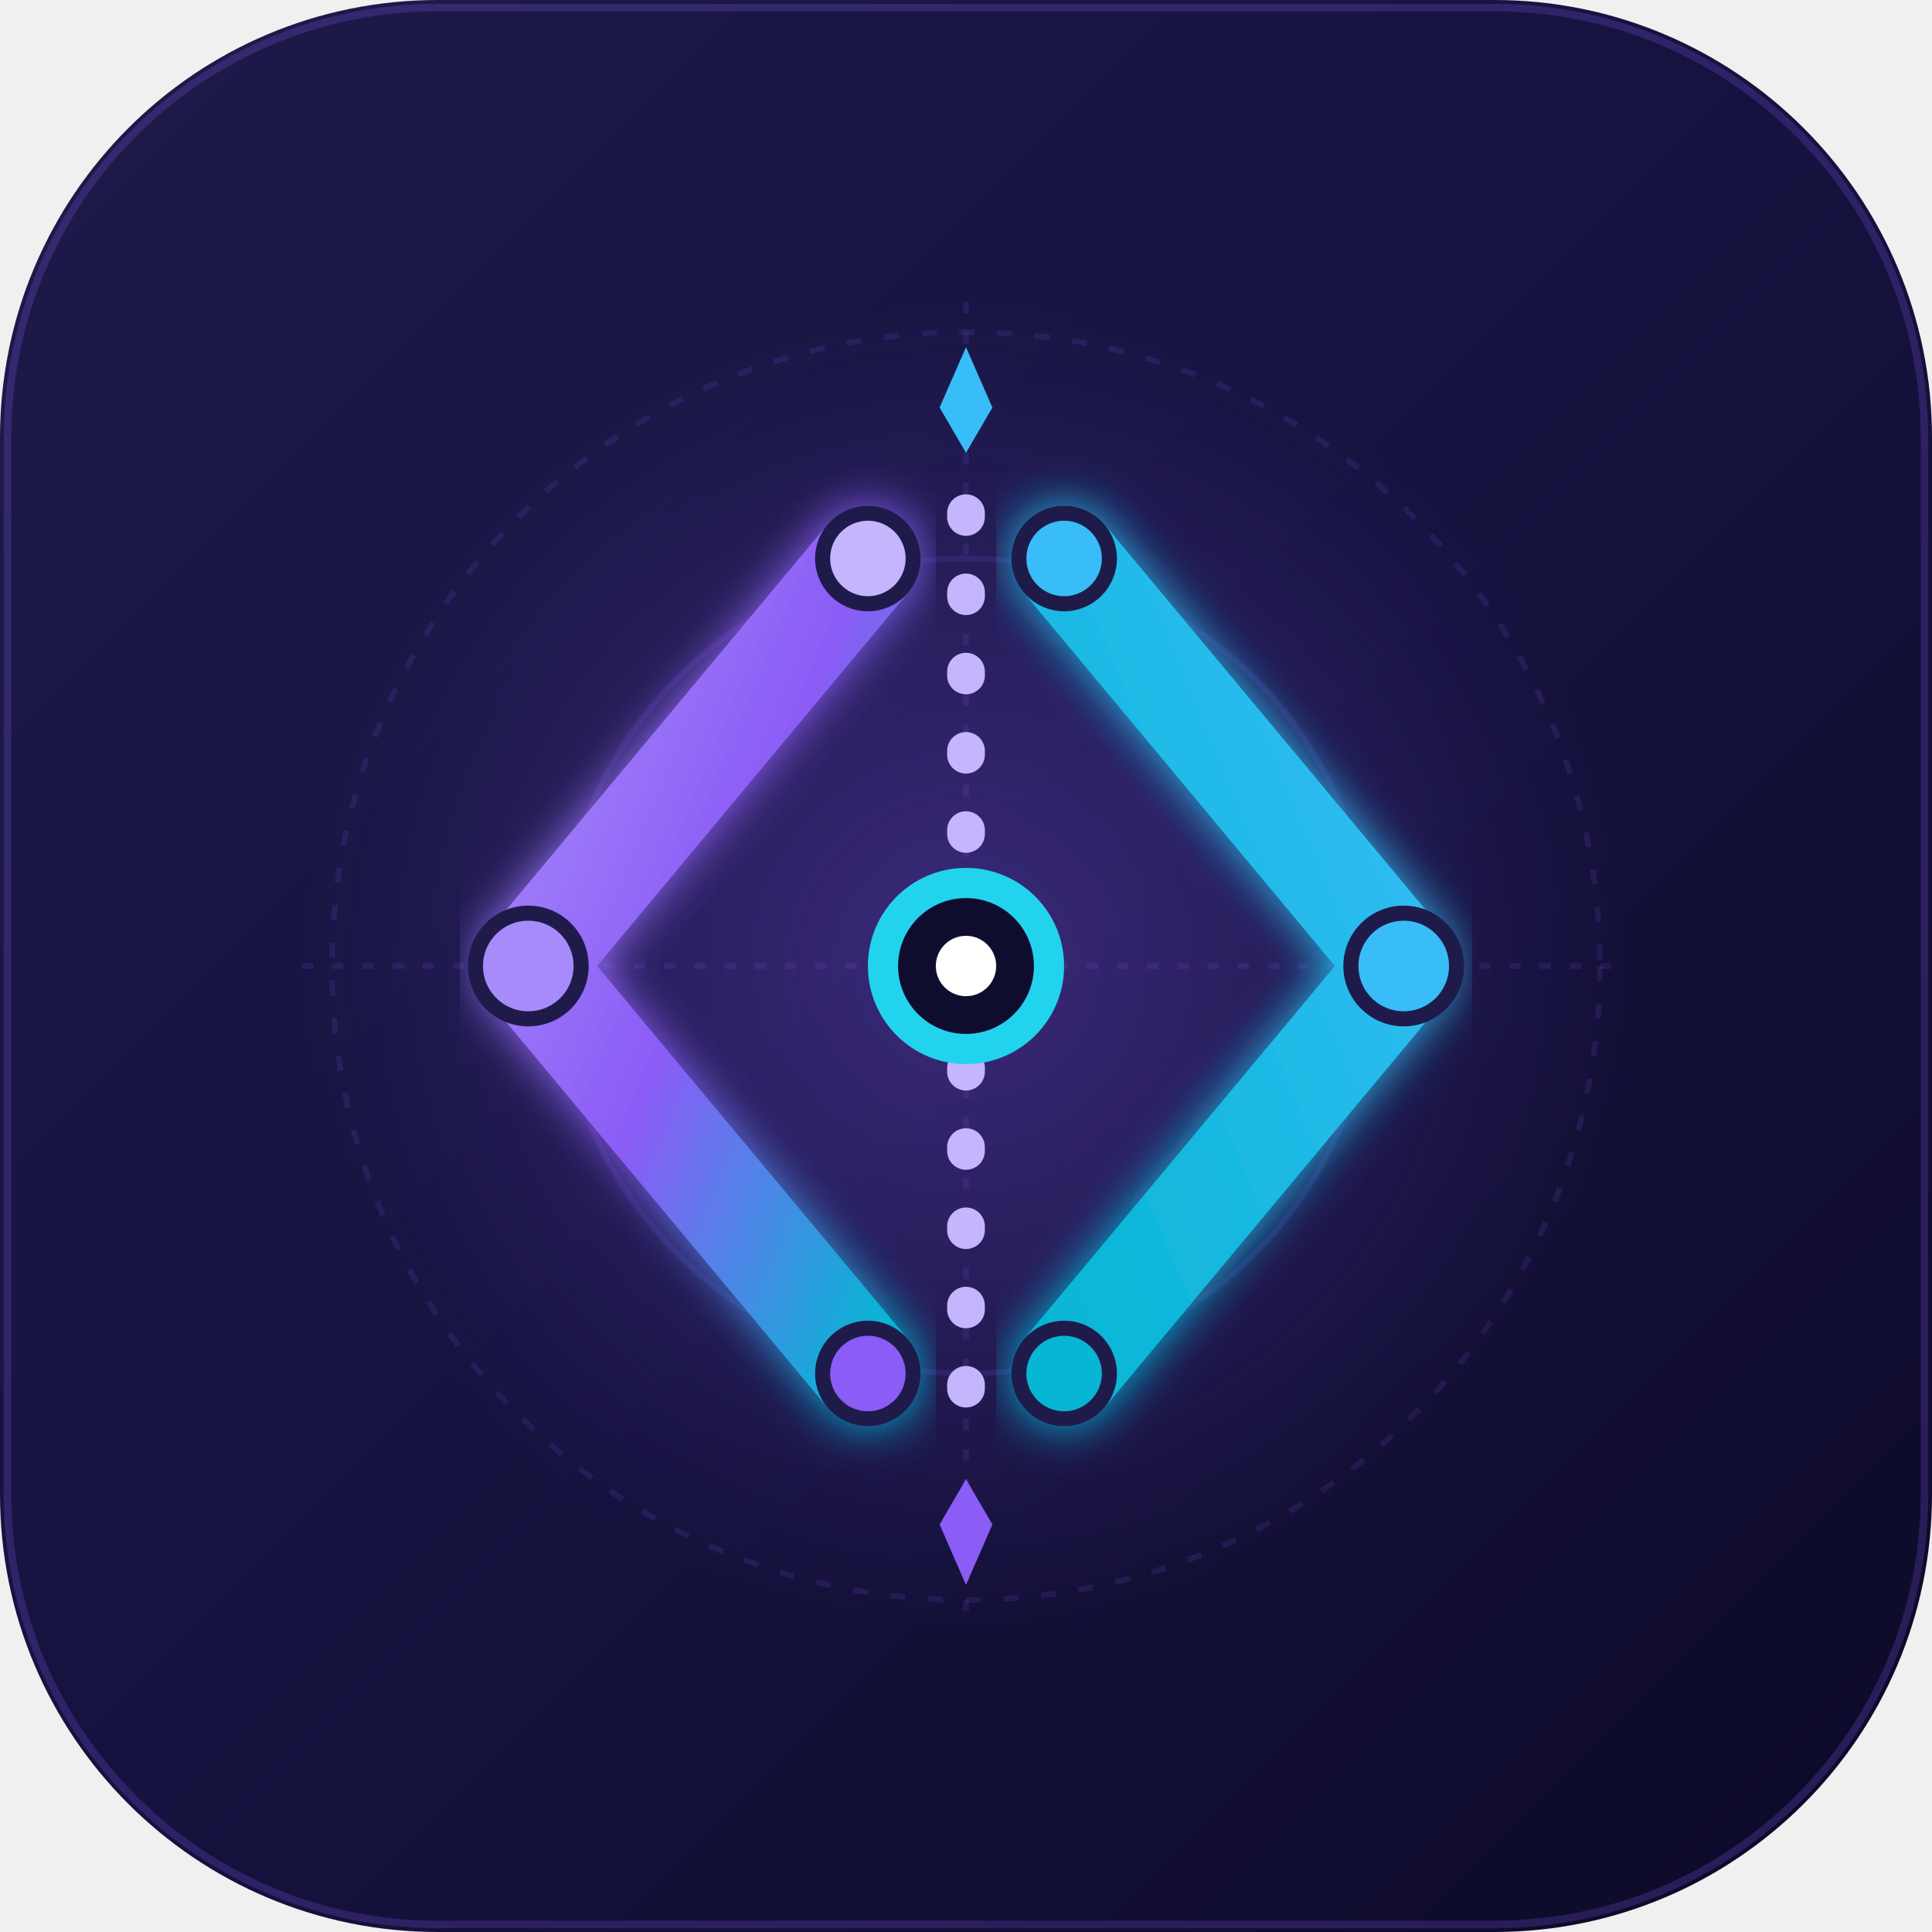
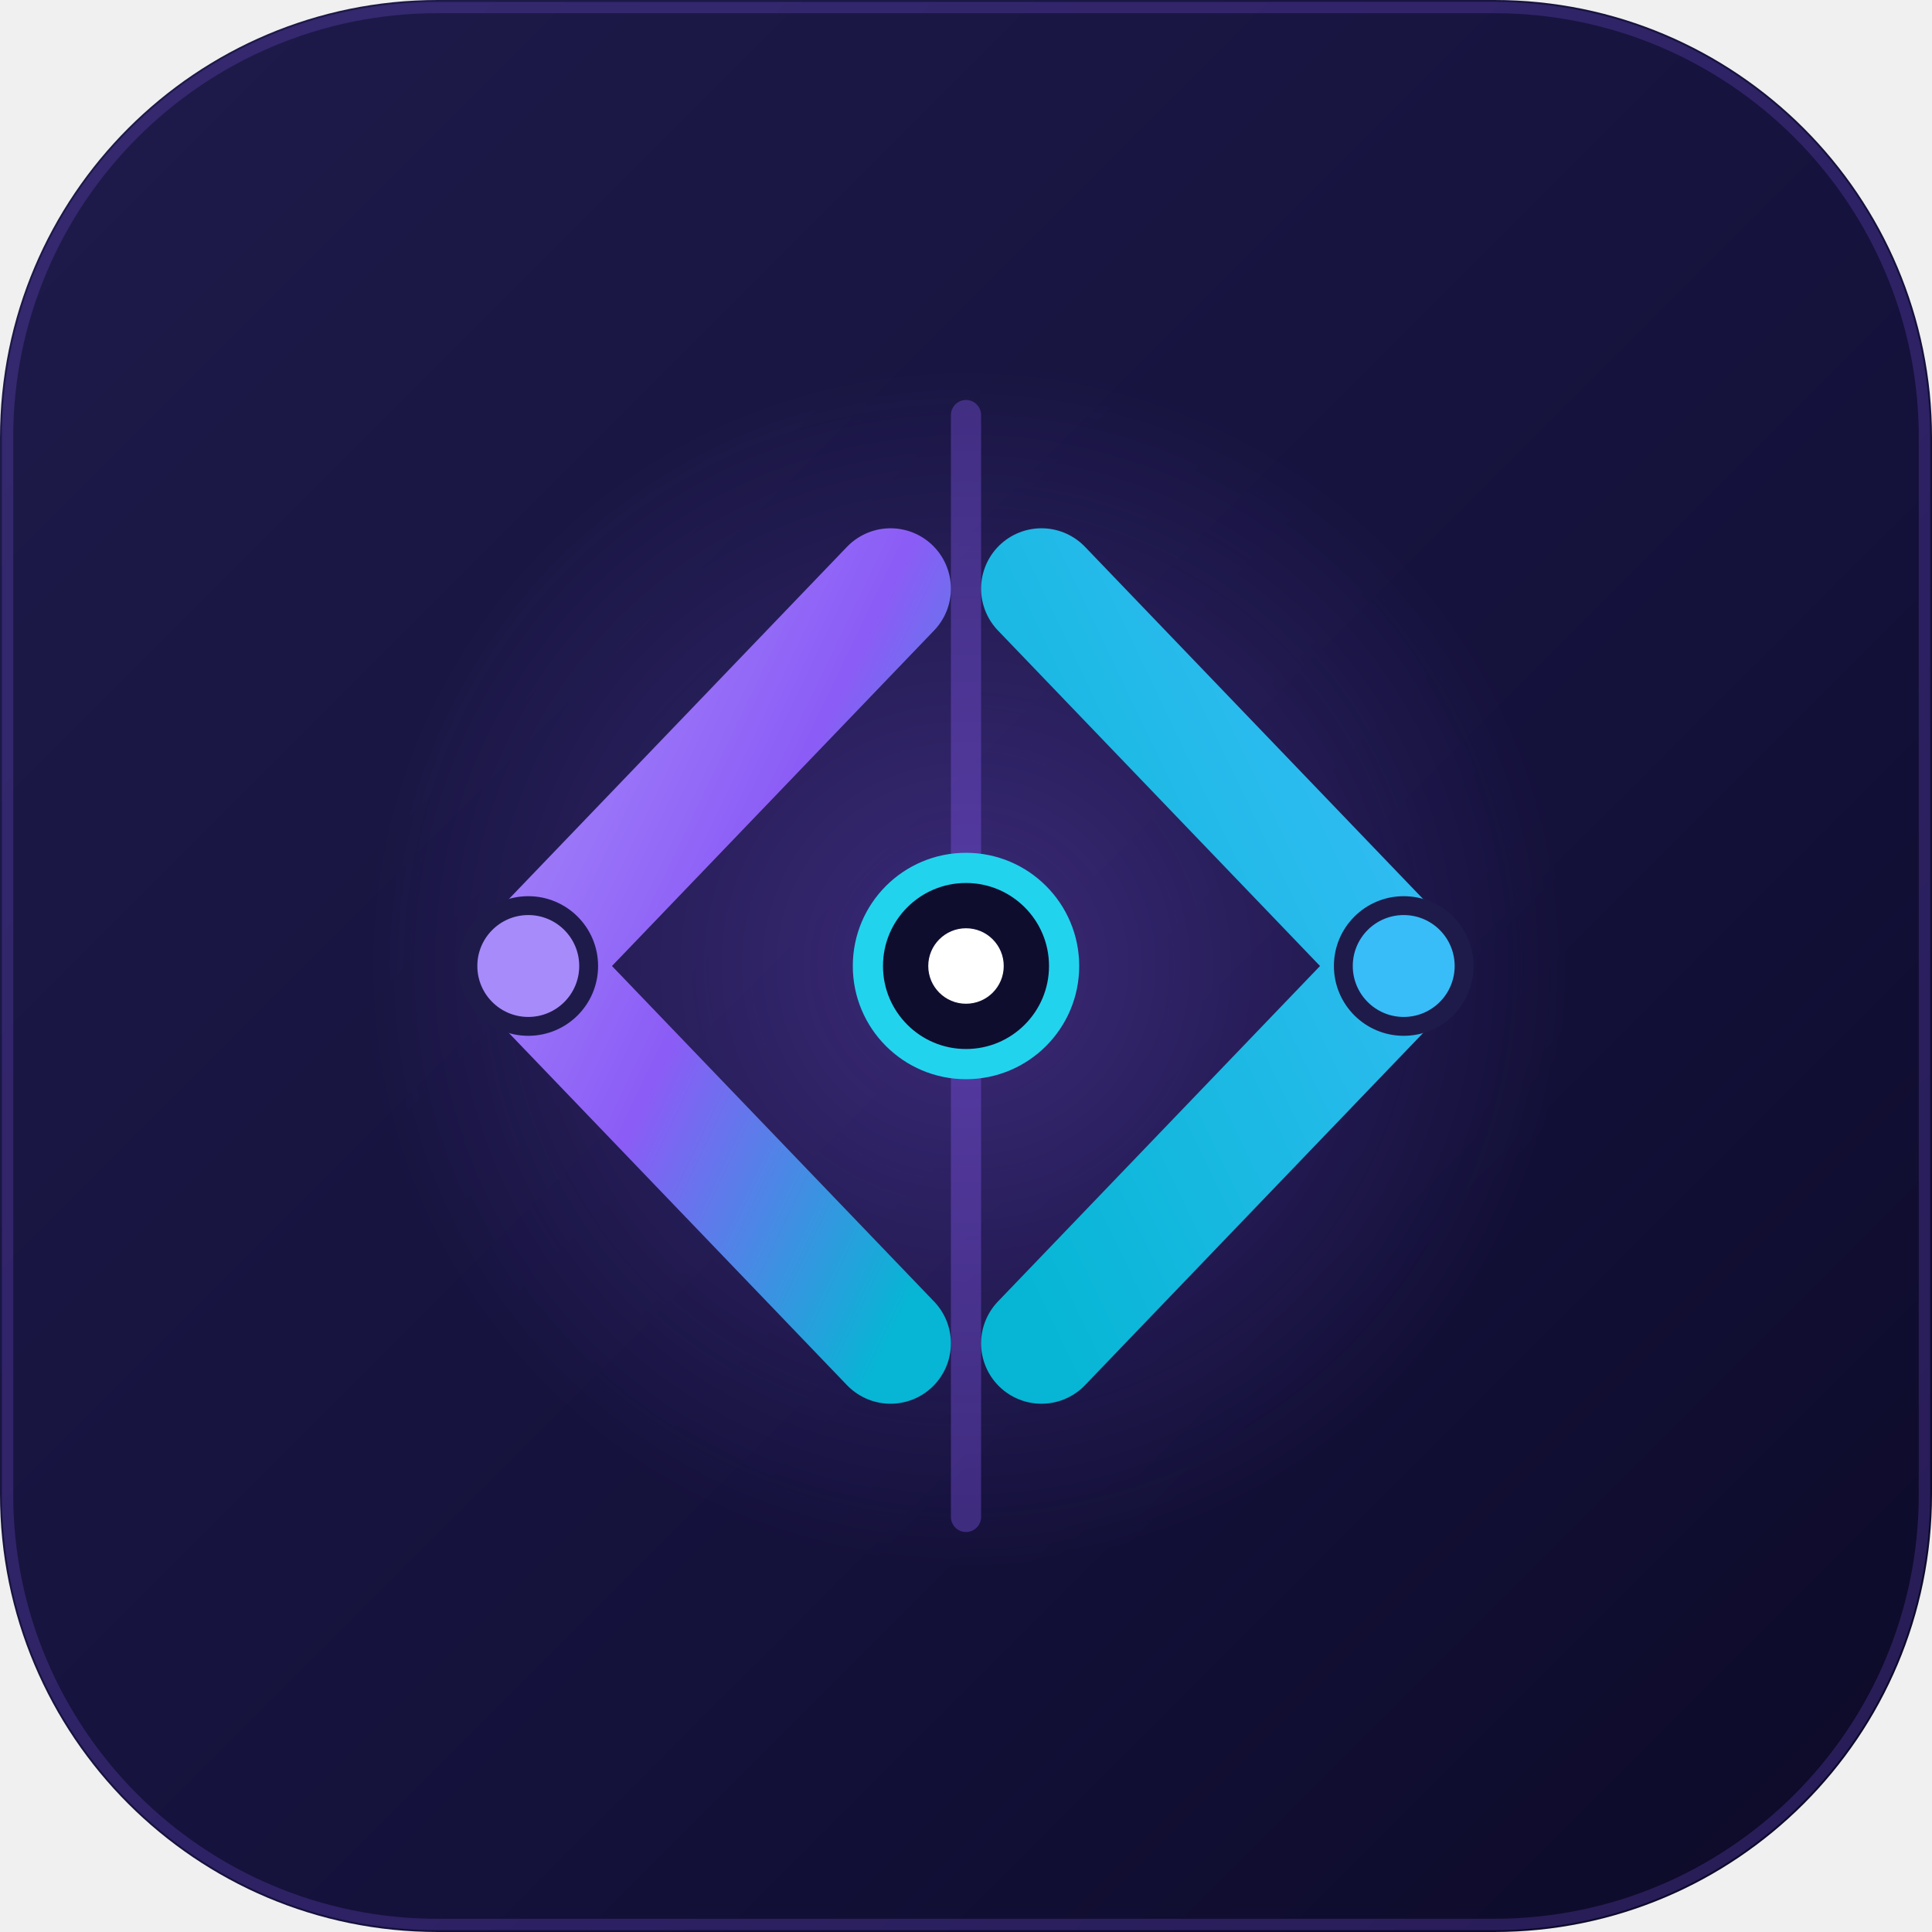
<svg xmlns="http://www.w3.org/2000/svg" viewBox="0 0 512 512" width="512" height="512">
  <defs>
    <linearGradient id="bgGrad" x1="0%" y1="0%" x2="100%" y2="100%">
      <stop offset="0%" stop-color="#1E1B4B" />
-       <stop offset="50%" stop-color="#15123F" />
+       <stop offset="60%" stop-color="#14113B" />
      <stop offset="100%" stop-color="#0C0A27" />
    </linearGradient>
    <linearGradient id="violetCyan" x1="0%" y1="0%" x2="100%" y2="100%">
      <stop offset="0%" stop-color="#A78BFA" />
      <stop offset="50%" stop-color="#8B5CF6" />
      <stop offset="100%" stop-color="#06B6D4" />
    </linearGradient>
    <linearGradient id="cyanSky" x1="0%" y1="100%" x2="100%" y2="0%">
      <stop offset="0%" stop-color="#06B6D4" />
      <stop offset="100%" stop-color="#38BDF8" />
    </linearGradient>
    <radialGradient id="centerGlow" cx="50%" cy="50%" r="50%">
      <stop offset="0%" stop-color="#8B5CF6" stop-opacity="0.32" />
      <stop offset="100%" stop-color="#8B5CF6" stop-opacity="0" />
    </radialGradient>
-     <filter id="vectorGlow" x="-20%" y="-20%" width="140%" height="140%">
-       <feGaussianBlur stdDeviation="6" result="blur" />
-       <feComposite in="SourceGraphic" in2="blur" operator="over" />
-     </filter>
  </defs>
  <rect width="512" height="512" rx="116" fill="url(#bgGrad)" />
-   <rect x="2" y="2" width="508" height="508" rx="114" fill="none" stroke="#8B5CF6" stroke-opacity="0.22" stroke-width="2" />
-   <circle cx="256" cy="256" r="176" fill="url(#centerGlow)" />
-   <g stroke="#8B5CF6" stroke-opacity="0.14" stroke-width="1.5" fill="none">
-     <circle cx="256" cy="256" r="168" stroke-dasharray="4 6" />
-     <circle cx="256" cy="256" r="108" />
-     <line x1="256" y1="80" x2="256" y2="432" stroke-dasharray="3 5" />
-     <line x1="80" y1="256" x2="432" y2="256" stroke-dasharray="3 5" />
-   </g>
-   <path d="M 230 148 L 140 256 L 230 364" fill="none" stroke="url(#violetCyan)" stroke-width="28" stroke-linecap="round" stroke-linejoin="round" filter="url(#vectorGlow)" />
-   <path d="M 282 148 L 372 256 L 282 364" fill="none" stroke="url(#cyanSky)" stroke-width="28" stroke-linecap="round" stroke-linejoin="round" filter="url(#vectorGlow)" />
-   <line x1="256" y1="136" x2="256" y2="376" stroke="#C4B5FD" stroke-width="10" stroke-linecap="round" stroke-dasharray="1 20" />
-   <circle cx="140" cy="256" r="14" fill="#A78BFA" stroke="#1E1B4B" stroke-width="4" />
-   <circle cx="372" cy="256" r="14" fill="#38BDF8" stroke="#1E1B4B" stroke-width="4" />
-   <circle cx="230" cy="148" r="12" fill="#C4B5FD" stroke="#1E1B4B" stroke-width="4" />
-   <circle cx="230" cy="364" r="12" fill="#8B5CF6" stroke="#1E1B4B" stroke-width="4" />
-   <circle cx="282" cy="148" r="12" fill="#38BDF8" stroke="#1E1B4B" stroke-width="4" />
-   <circle cx="282" cy="364" r="12" fill="#06B6D4" stroke="#1E1B4B" stroke-width="4" />
-   <circle cx="256" cy="256" r="22" fill="#0F0D2E" stroke="#22D3EE" stroke-width="8" />
-   <circle cx="256" cy="256" r="8" fill="#FFFFFF" />
-   <polygon points="256,92 263,108 256,120 249,108" fill="#38BDF8" />
-   <polygon points="256,420 263,404 256,392 249,404" fill="#8B5CF6" />
+   <rect x="2" y="2" width="508" height="508" rx="114" fill="none" stroke="#8B5CF6" stroke-opacity="0.22" stroke-width="3" />
+   <circle cx="256" cy="256" r="160" fill="url(#centerGlow)" />
+   <line x1="256" y1="110" x2="256" y2="402" stroke="#8B5CF6" stroke-opacity="0.35" stroke-width="8" stroke-linecap="round" />
+   <path d="M 236 156 L 140 256 L 236 356" fill="none" stroke="url(#violetCyan)" stroke-width="32" stroke-linecap="round" stroke-linejoin="round" />
+   <path d="M 276 156 L 372 256 L 276 356" fill="none" stroke="url(#cyanSky)" stroke-width="32" stroke-linecap="round" stroke-linejoin="round" />
+   <circle cx="140" cy="256" r="16" fill="#A78BFA" stroke="#1E1B4B" stroke-width="5" />
+   <circle cx="372" cy="256" r="16" fill="#38BDF8" stroke="#1E1B4B" stroke-width="5" />
+   <circle cx="256" cy="256" r="26" fill="#0F0D2E" stroke="#22D3EE" stroke-width="8" />
+   <circle cx="256" cy="256" r="10" fill="#FFFFFF" />
</svg>
